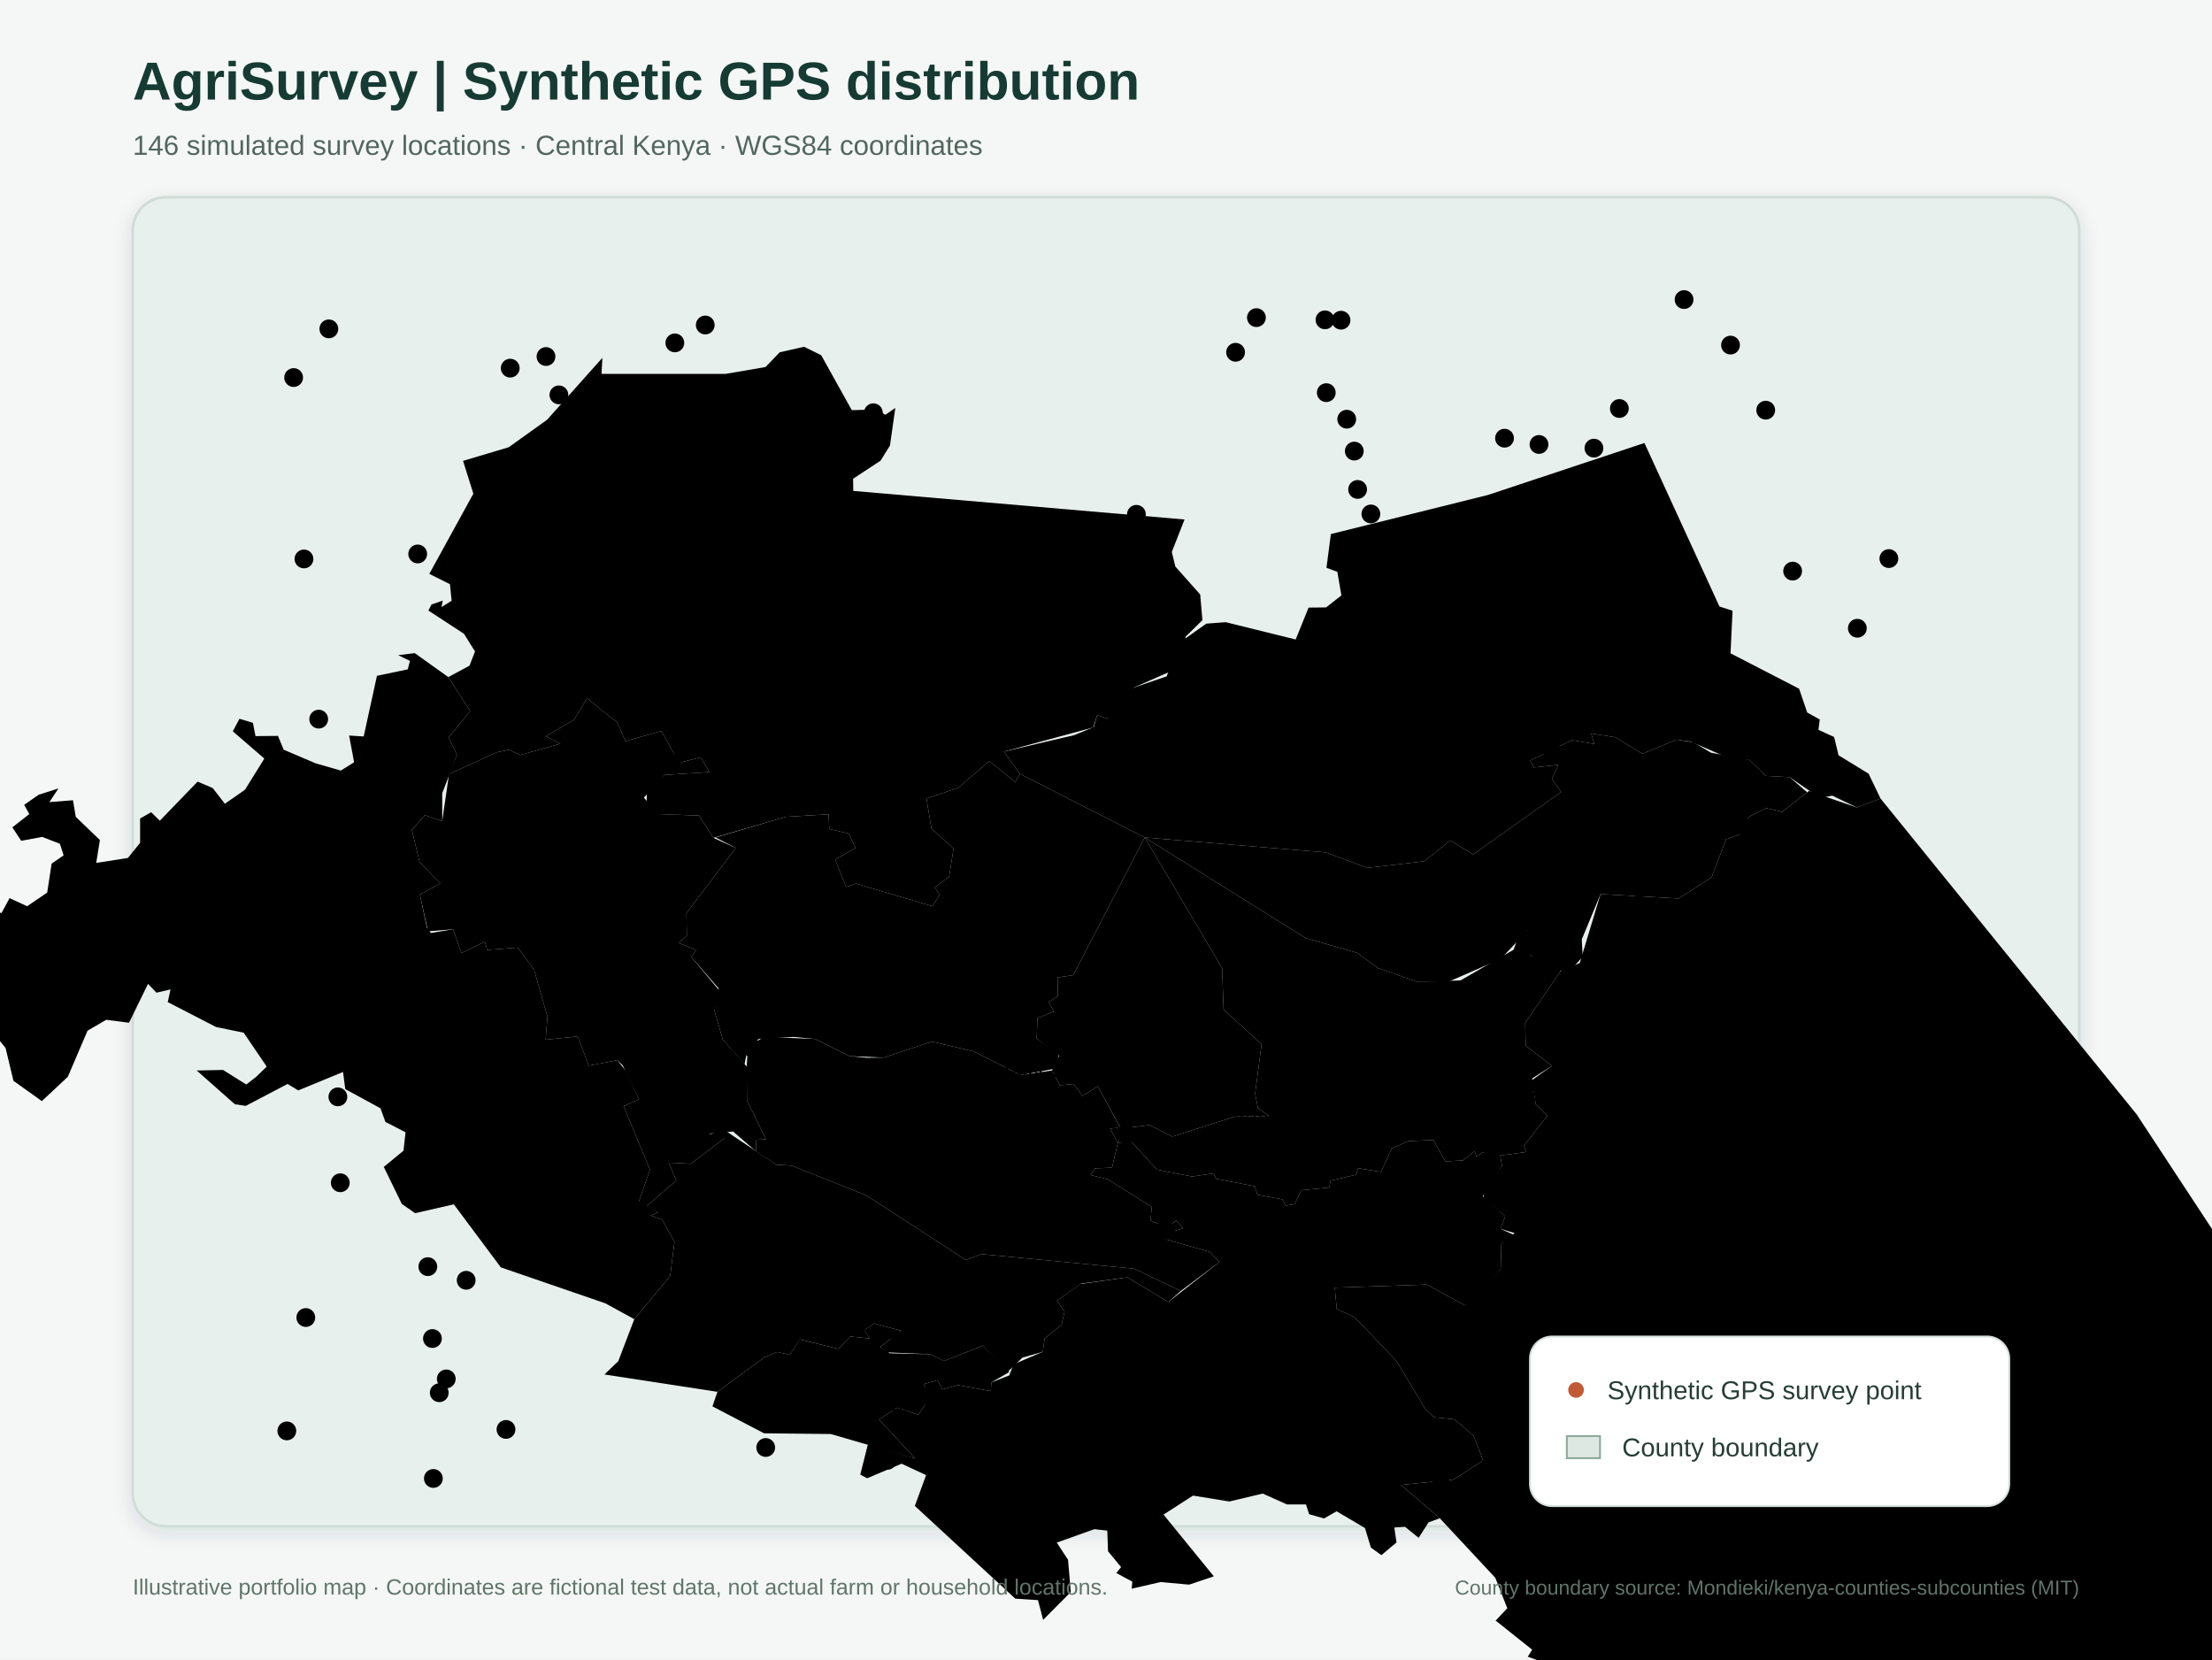
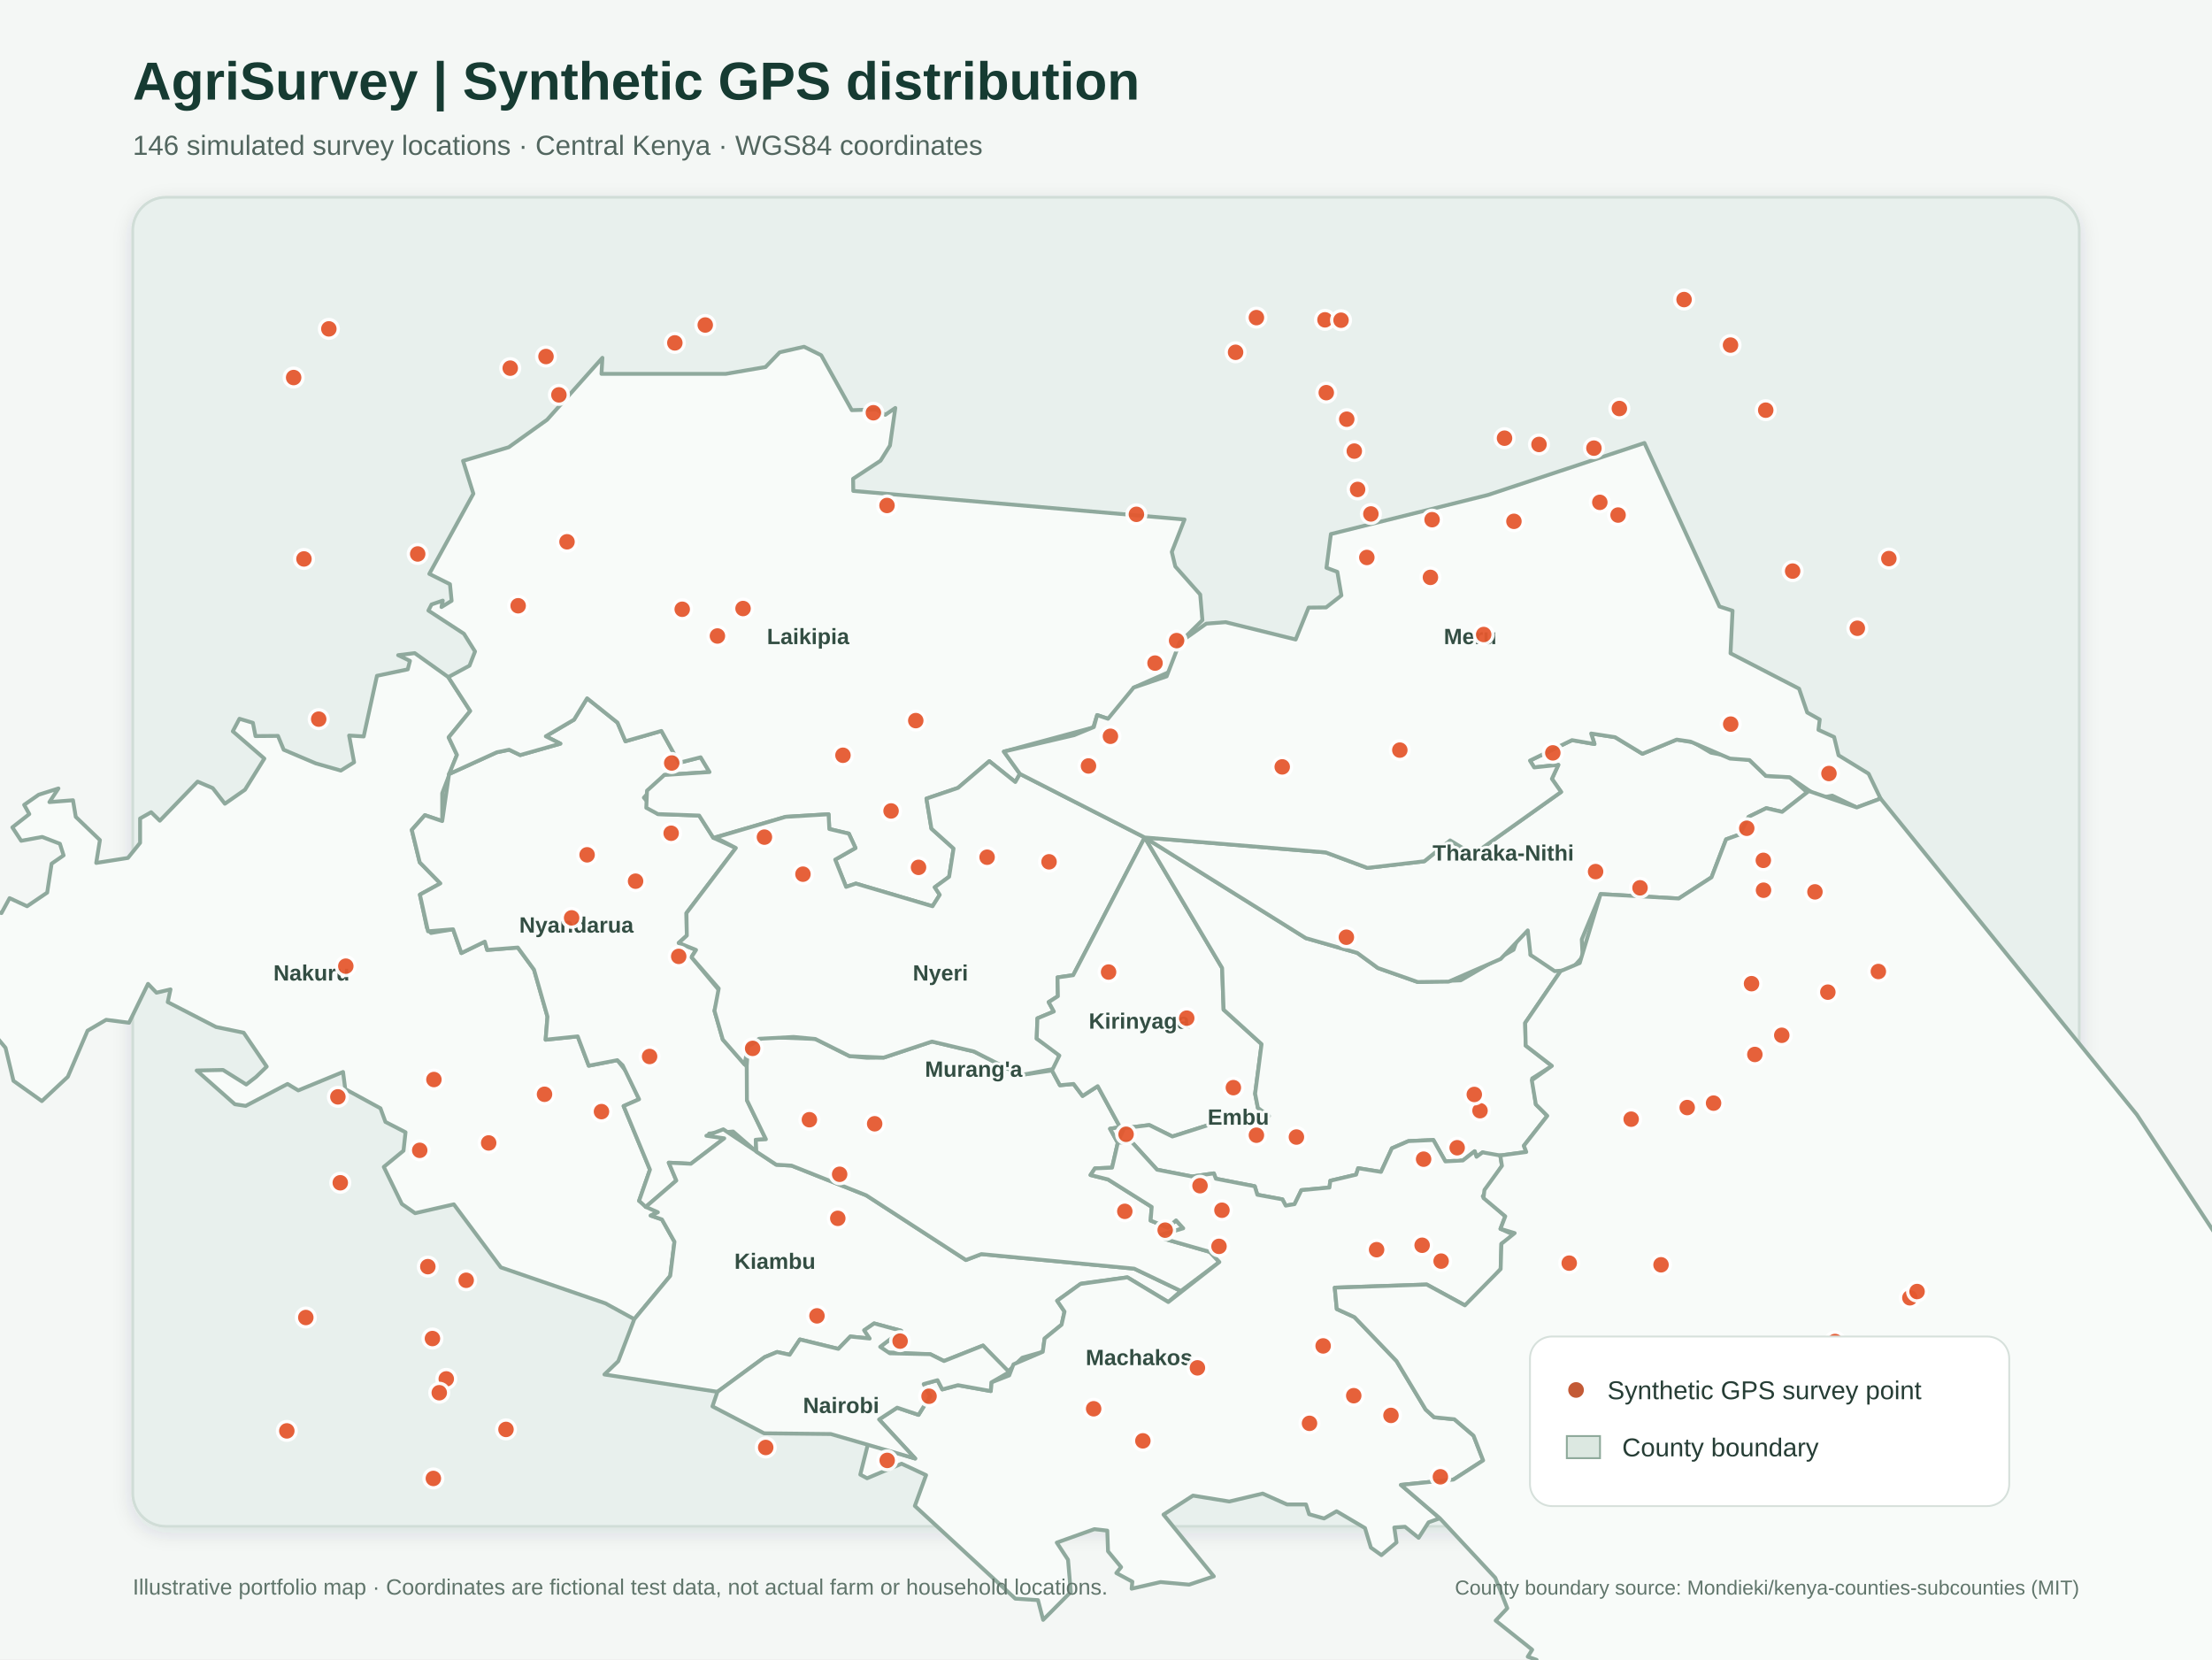
<svg xmlns="http://www.w3.org/2000/svg" width="1200" height="900" viewBox="0 0 1200 900" role="img" aria-labelledby="title desc">
+   <style>
+ .county{fill:#f8fbf9;stroke:#8fa99d;stroke-width:2.1;stroke-linejoin:round;stroke-linecap:round}
+ .county-label{font-family:Arial,sans-serif;font-size:12px;font-weight:700;fill:#334e43;text-anchor:middle;paint-order:stroke;stroke:#f8fbf9;stroke-width:3px;stroke-linejoin:round}
+ .marker{fill:#e4572e;stroke:#ffffff;stroke-width:1.8;opacity:.94}
+ </style>
  <defs>
    <filter id="shadow" x="-20%" y="-20%" width="140%" height="140%">
      <feDropShadow dx="0" dy="3" stdDeviation="5" flood-color="#102a43" flood-opacity=".12" />
    </filter>
  </defs>
  <rect width="1200" height="900" fill="#f4f7f5" />
  <text x="72" y="54" font-family="Arial,sans-serif" font-size="29" font-weight="700" fill="#163b32">AgriSurvey | Synthetic GPS distribution</text>
  <text x="72" y="84" font-family="Arial,sans-serif" font-size="15" fill="#52665f">146 simulated survey locations · Central Kenya · WGS84 coordinates</text>
  <rect x="72" y="107" width="1056" height="721" rx="18" fill="#e8f0ed" stroke="#d0ddd7" stroke-width="1.5" filter="url(#shadow)" />
  <g transform="translate(0,35)">
    <path d="M-37.9,484.3 L-59.3,458.7 L-19.6,450.3 L-17.9,447.4 L-2.4,453.6 L-3.5,459.1 L0.8,460.3 L5.2,452.2 L14.7,456.6 L25.6,449.2 L28.0,433.5 L34.5,429.0 L32.5,422.7 L22.9,419.0 L11.5,421.1 L6.7,413.8 L15.9,406.6 L13.1,401.6 L21.0,396.1 L31.7,392.7 L26.8,400.1 L39.6,399.1 L41.1,408.1 L54.2,420.7 L52.2,433.1 L69.4,430.4 L76.0,422.2 L76.0,409.0 L82.0,405.6 L86.7,410.2 L107.2,389.0 L115.4,392.5 L122.0,401.0 L132.9,393.4 L143.4,376.5 L126.3,361.7 L129.9,354.9 L137.2,357.1 L138.6,364.3 L150.8,364.2 L153.9,371.7 L171.3,379.1 L184.9,383.0 L192.1,378.5 L189.4,364.0 L197.3,364.5 L204.5,331.6 L221.2,328.1 L222.4,323.5 L216.0,320.4 L225.0,319.3 L243.2,332.3 L255.1,350.7 L243.4,365.0 L247.9,374.5 L239.9,395.3 L239.9,410.4 L230.5,407.2 L223.4,415.2 L227.7,432.8 L238.9,444.2 L227.8,450.3 L231.6,468.3 L233.8,471.1 L245.8,469.1 L250.3,482.0 L263.0,475.8 L264.3,480.3 L280.9,479.0 L289.7,491.0 L297.0,516.5 L296.0,529.0 L313.4,527.2 L319.4,543.1 L334.9,540.1 L339.7,546.2 L346.7,561.3 L338.3,565.0 L352.6,599.5 L346.7,616.4 L356.9,622.6 L353.0,624.4 L359.1,626.5 L365.9,638.6 L363.6,657.1 L344.1,680.6 L328.4,672.0 L271.7,652.5 L246.2,618.3 L225.2,623.1 L218.0,618.1 L208.2,598.0 L218.9,589.2 L220.0,579.2 L209.1,573.6 L206.4,566.2 L187.3,555.8 L186.1,546.5 L161.8,556.5 L156.0,553.0 L133.3,564.9 L127.4,564.0 L106.7,545.7 L121.0,545.4 L133.6,553.3 L138.9,549.2 L144.7,543.6 L132.2,525.2 L117.2,522.1 L91.0,508.6 L92.5,501.7 L84.9,503.5 L80.3,498.7 L70.0,519.8 L57.6,518.2 L47.5,524.1 L36.8,549.1 L22.7,562.3 L7.3,551.3 L3.0,533.4 L-37.9,484.3 Z" class="county" />
    <path d="M243.6,384.9 L269.5,373.1 L276.2,371.7 L282.2,374.6 L304.0,368.4 L296.1,364.4 L311.4,355.4 L318.5,343.8 L335.0,357.0 L339.3,367.1 L358.8,361.5 L368.4,378.8 L380.1,375.8 L384.9,383.8 L360.4,385.4 L349.3,397.7 L356.9,406.6 L379.3,407.4 L387.0,419.5 L399.2,425.0 L372.4,460.3 L372.6,472.5 L368.2,476.5 L377.6,480.3 L375.1,484.2 L390.6,502.8 L387.6,513.3 L392.1,528.9 L405.6,544.1 L405.2,561.8 L415.5,583.0 L410.0,583.3 L410.3,589.7 L397.7,578.8 L384.7,579.9 L392.9,582.5 L374.8,596.3 L362.8,595.7 L366.9,605.4 L350.3,619.7 L346.7,616.4 L352.6,599.5 L338.3,565.0 L346.7,561.3 L337.8,542.9 L334.9,540.1 L319.4,543.1 L313.4,527.2 L296.0,529.0 L297.0,516.5 L289.7,491.0 L280.9,479.0 L264.3,480.3 L263.0,475.8 L250.3,482.0 L245.8,469.1 L232.2,470.2 L227.8,450.3 L238.9,444.2 L227.7,432.8 L223.4,415.2 L230.5,407.2 L239.9,410.4 L243.6,384.9 Z" class="county" />
    <path d="M243.2,332.3 L255.1,350.7 L243.4,365.0 L247.9,374.5 L243.6,384.9 L269.5,373.1 L276.2,371.7 L282.2,374.6 L304.0,368.4 L296.1,364.4 L311.4,355.4 L318.5,343.8 L335.0,357.0 L339.3,367.1 L358.8,361.5 L368.4,378.8 L380.1,375.8 L384.9,383.8 L360.4,385.4 L351.0,393.9 L350.6,403.2 L356.9,406.6 L379.3,407.4 L387.0,419.5 L426.2,408.1 L449.5,406.7 L449.9,414.7 L460.5,417.2 L464.1,425.0 L453.1,431.3 L459.0,446.1 L464.3,444.3 L505.9,456.6 L509.8,450.4 L507.1,446.3 L514.9,440.6 L517.3,425.3 L505.3,414.5 L502.6,398.2 L519.7,392.4 L536.7,377.9 L550.8,389.2 L553.3,384.8 L544.6,372.7 L593.1,359.6 L595.2,352.9 L601.1,354.9 L611.3,346.4 L615.0,338.0 L635.5,329.0 L640.0,313.5 L652.3,301.4 L651.1,287.5 L637.6,272.3 L635.7,264.4 L642.6,246.8 L462.9,231.3 L462.8,224.7 L477.7,214.9 L482.8,206.7 L485.7,186.3 L480.3,190.0 L475.4,187.1 L462.1,187.5 L445.5,157.7 L436.2,153.1 L423.0,156.1 L415.3,164.1 L393.7,167.8 L326.3,167.8 L326.8,159.1 L296.8,192.7 L276.0,207.6 L251.2,215.0 L256.8,232.8 L232.9,276.3 L244.1,281.9 L245.0,290.9 L239.5,294.3 L240.2,290.8 L234.1,292.9 L232.4,296.2 L251.7,308.8 L257.7,318.4 L254.7,326.1 L243.2,332.3 Z" class="county" />
    <path d="M344.1,680.6 L335.4,703.4 L327.9,710.6 L389.2,720.0 L414.8,701.2 L421.6,698.4 L428.4,699.9 L434.0,691.6 L454.8,696.7 L461.3,690.0 L471.8,691.1 L468.9,686.6 L474.2,682.9 L488.9,686.9 L477.5,695.6 L481.4,698.6 L504.7,699.6 L512.1,703.3 L533.3,694.9 L546.5,709.3 L554.6,701.5 L565.7,698.3 L566.7,691.1 L575.9,683.6 L577.5,676.5 L573.5,670.6 L586.5,661.3 L611.6,657.9 L633.8,671.3 L640.6,665.3 L615.3,653.2 L532.4,645.3 L524.0,648.5 L469.9,613.4 L429.4,597.3 L421.1,596.8 L392.4,577.6 L383.2,581.1 L392.9,582.5 L374.8,596.3 L362.8,595.7 L366.9,605.4 L350.3,619.7 L356.9,622.6 L353.0,624.4 L359.1,626.5 L365.9,638.6 L363.6,657.1 L344.1,680.6 Z" class="county" />
    <path d="M405.1,543.1 L405.2,561.8 L415.5,583.0 L410.0,583.3 L410.3,589.7 L421.1,596.8 L429.4,597.3 L469.9,613.4 L524.0,648.5 L532.4,645.3 L615.3,653.2 L640.6,665.3 L661.5,649.6 L656.3,644.1 L631.9,637.1 L630.0,634.8 L641.9,631.3 L638.0,627.0 L633.5,630.9 L624.2,627.1 L624.8,619.7 L601.1,604.8 L591.6,602.4 L594.0,598.8 L603.3,598.4 L606.4,584.9 L602.2,577.3 L607.6,576.5 L595.5,554.2 L587.3,559.5 L582.4,553.0 L575.0,553.7 L570.7,545.7 L553.6,548.2 L528.4,535.4 L505.6,530.0 L479.4,538.7 L470.2,538.8 L460.9,537.9 L442.3,528.6 L414.5,527.5 L405.8,532.6 L405.1,543.1 Z" class="county" />
    <path d="M388.2,419.3 L426.2,408.1 L449.5,406.7 L449.9,414.7 L460.5,417.2 L464.1,425.0 L453.1,431.3 L459.0,446.1 L464.3,444.3 L505.9,456.6 L509.8,450.4 L507.1,446.3 L514.9,440.6 L517.3,425.3 L505.3,414.5 L502.6,398.2 L519.7,392.4 L536.7,377.9 L550.8,389.2 L553.3,384.8 L621.0,419.3 L582.2,494.0 L573.7,495.2 L573.9,505.4 L568.9,508.6 L571.7,513.7 L562.8,517.4 L562.4,528.4 L574.5,536.8 L572.9,544.6 L553.6,548.2 L528.4,535.4 L505.6,530.0 L479.4,538.7 L460.9,537.9 L442.3,528.6 L430.5,527.5 L411.8,528.5 L405.8,532.6 L403.9,542.4 L392.1,528.9 L387.6,513.3 L389.9,501.2 L375.1,484.2 L377.6,480.3 L368.2,476.5 L372.6,472.5 L372.4,460.3 L399.2,425.0 L388.2,419.3 Z" class="county" />
    <path d="M570.7,545.7 L575.0,553.7 L582.4,553.0 L587.3,559.5 L595.5,554.2 L607.6,576.4 L602.2,577.3 L606.4,584.9 L609.7,577.0 L623.5,575.3 L636.0,581.5 L670.0,570.7 L688.4,570.4 L682.4,566.0 L680.9,558.3 L684.4,531.4 L663.8,512.7 L663.0,490.1 L621.0,419.3 L582.2,494.0 L573.7,495.2 L573.9,505.4 L568.9,508.6 L571.7,513.7 L562.8,517.4 L562.4,528.4 L574.7,537.6 L570.7,545.7 Z" class="county" />
    <path d="M606.4,584.9 L613.8,584.3 L627.7,599.5 L646.7,603.2 L658.5,601.5 L659.6,604.4 L680.7,608.5 L682.1,613.1 L695.7,615.6 L697.5,619.0 L702.3,618.2 L706.0,610.6 L721.2,609.2 L721.7,605.5 L735.7,602.2 L736.8,598.7 L749.2,600.7 L755.1,587.9 L764.1,584.0 L777.6,583.4 L784.1,595.0 L793.6,594.5 L800.0,589.5 L801.0,592.5 L804.3,590.1 L810.2,592.3 L828.0,589.9 L826.7,586.5 L839.4,570.3 L833.2,564.1 L831.2,550.0 L841.9,543.2 L827.7,532.2 L827.4,519.9 L846.6,491.8 L830.3,483.0 L831.5,472.0 L828.8,469.7 L824.2,471.7 L821.1,480.2 L792.4,496.8 L769.1,497.7 L747.5,490.1 L736.3,481.9 L708.4,473.9 L621.0,419.3 L663.0,490.1 L663.8,512.7 L684.4,531.4 L680.9,558.3 L682.4,566.0 L688.4,570.4 L670.0,570.7 L636.0,581.5 L623.5,575.3 L609.7,577.0 L606.4,584.9 Z" class="county" />
    <path d="M621.0,419.3 L719.2,427.4 L741.8,435.8 L772.7,432.2 L786.7,420.9 L799.2,428.5 L846.9,394.6 L841.9,387.5 L845.4,379.9 L832.3,381.3 L830.0,377.6 L852.8,366.5 L865.0,368.6 L863.2,362.9 L876.2,364.9 L891.0,373.9 L909.6,366.2 L918.7,367.7 L928.2,373.3 L949.1,377.3 L958.0,385.9 L970.9,386.6 L980.4,394.8 L966.8,405.4 L958.2,403.4 L948.6,408.1 L943.9,417.6 L936.4,420.3 L928.5,440.9 L910.7,452.4 L868.3,450.0 L858.1,474.6 L858.6,484.0 L852.1,491.2 L843.4,491.8 L830.3,483.0 L828.8,469.7 L814.1,485.2 L785.9,497.5 L769.1,497.7 L747.5,490.1 L736.3,481.9 L708.4,473.9 L621.0,419.3 Z" class="county" />
    <path d="M553.3,384.8 L621.0,419.3 L719.2,427.4 L741.8,435.8 L772.7,432.2 L786.7,420.9 L799.2,428.5 L846.9,394.6 L841.9,387.5 L845.4,379.9 L832.3,381.3 L830.0,377.6 L852.8,366.5 L865.0,368.6 L863.2,362.9 L876.2,364.9 L891.0,373.9 L909.6,366.2 L917.1,367.3 L938.5,376.5 L949.1,377.3 L958.0,385.9 L970.9,386.6 L987.3,397.9 L994.0,396.6 L1007.3,403.0 L1020.2,398.2 L1013.7,384.7 L997.4,374.7 L995.0,364.8 L986.5,360.9 L987.2,355.3 L980.4,351.5 L976.0,338.6 L938.8,319.4 L939.9,296.3 L932.8,294.0 L892.1,205.3 L807.2,233.5 L722.0,254.7 L719.6,273.0 L725.5,275.2 L727.7,288.0 L719.4,294.5 L709.9,294.6 L702.9,311.9 L664.9,302.5 L654.4,303.3 L640.0,313.5 L632.9,331.9 L615.0,338.0 L601.1,354.9 L595.2,352.9 L593.4,359.4 L582.7,363.8 L544.6,372.7 L553.3,384.8 Z" class="county" />
    <path d="M470.9,748.2 L496.5,756.2 L476.9,735.0 L486.7,728.6 L498.3,732.5 L504.6,722.4 L501.1,715.8 L508.6,713.7 L511.2,718.7 L519.7,716.4 L537.5,719.6 L537.8,714.9 L547.5,711.1 L549.8,705.1 L565.7,698.3 L566.7,691.1 L575.9,683.6 L577.5,676.5 L573.5,670.6 L586.1,661.5 L611.6,657.9 L633.8,671.3 L661.5,649.6 L656.3,644.1 L631.9,637.1 L630.0,634.8 L641.9,631.3 L638.0,627.0 L633.5,630.9 L624.2,627.1 L624.8,619.7 L601.1,604.8 L591.6,602.4 L594.0,598.8 L603.3,598.4 L606.4,584.9 L613.8,584.3 L627.7,599.5 L646.7,603.2 L658.5,601.5 L659.6,604.4 L680.7,608.5 L682.1,613.1 L695.7,615.6 L697.5,619.0 L702.3,618.2 L706.0,610.6 L721.2,609.2 L721.7,605.5 L735.7,602.2 L736.8,598.7 L749.2,600.7 L755.1,587.9 L764.1,584.0 L777.6,583.4 L784.1,595.0 L793.6,594.5 L800.0,589.5 L801.0,592.5 L804.3,590.1 L813.9,591.8 L814.8,597.4 L804.4,613.9 L816.6,624.8 L814.0,631.6 L821.8,635.1 L814.5,639.7 L814.1,653.4 L798.4,671.3 L794.7,673.1 L774.0,661.8 L724.1,663.5 L725.2,675.1 L734.8,679.5 L757.6,703.3 L773.4,729.6 L778.0,733.8 L789.0,734.9 L799.4,743.8 L804.6,757.2 L788.5,767.6 L760.0,770.5 L781.1,788.6 L775.0,790.8 L769.6,799.2 L762.2,793.2 L756.4,793.6 L757.6,801.7 L749.4,808.6 L743.7,804.5 L740.5,793.9 L725.1,784.8 L718.3,788.7 L710.2,786.4 L708.5,781.1 L698.2,781.1 L685.0,775.2 L666.9,779.5 L647.2,776.3 L631.2,786.6 L658.5,820.1 L645.1,824.6 L629.6,823.2 L613.9,826.8 L614.3,823.0 L605.6,818.3 L608.2,815.1 L601.1,806.5 L600.7,795.3 L593.7,794.5 L573.3,801.8 L579.4,811.1 L580.9,828.6 L565.9,843.7 L563.1,833.0 L550.8,832.2 L496.3,781.9 L502.4,765.2 L489.1,759.0 L470.4,766.9 L466.7,764.9 L470.9,748.2 Z" class="county" />
    <path d="M781.1,788.6 L811.2,820.9 L817.7,837.4 L811.4,844.1 L831.2,859.9 L828.8,863.7 L833.6,865.4 L835.8,875.8 L840.3,876.5 L837.3,884.4 L848.2,910.4 L853.6,914.4 L853.1,936.1 L857.1,944.8 L876.5,939.9 L886.9,945.6 L896.9,969.7 L909.7,976.6 L911.5,983.1 L937.7,990.1 L945.8,994.5 L949.8,1005.9 L959.7,1011.3 L967.9,1011.3 L973.2,1027.3 L981.9,1032.6 L985.3,1044.4 L991.3,1046.4 L991.3,1054.3 L1024.9,1106.8 L1019.9,1113.3 L1023.4,1123.3 L1046.7,1150.9 L1056.0,1155.7 L1088.1,1161.0 L1088.5,1164.1 L1100.3,1165.6 L1108.9,1172.4 L1124.2,1170.6 L1147.4,1173.6 L1160.4,1176.3 L1156.5,1177.9 L1158.6,1180.1 L1179.4,1177.3 L1191.0,1172.2 L1219.6,1172.6 L1237.6,1167.8 L1255.9,1172.9 L1093.8,1008.9 L1119.4,1008.4 L1135.0,996.4 L1151.3,994.0 L1155.5,990.5 L1233.6,879.1 L1214.1,823.9 L1228.3,818.0 L1215.0,654.5 L1159.2,569.6 L1020.2,398.2 L1007.3,403.0 L981.3,394.1 L966.8,405.4 L958.2,403.4 L948.6,408.1 L943.9,417.6 L936.4,420.3 L928.5,440.9 L910.7,452.4 L868.3,450.0 L857.0,487.4 L846.6,491.8 L827.4,519.9 L827.7,532.2 L841.9,543.2 L831.0,551.0 L833.2,564.1 L839.4,570.3 L826.7,586.5 L828.0,589.9 L813.9,591.8 L814.8,597.4 L805.3,610.5 L804.8,614.9 L816.6,624.8 L814.0,631.6 L821.7,633.9 L814.5,639.7 L814.1,653.4 L794.7,673.1 L774.0,661.8 L724.1,663.5 L725.2,675.1 L734.8,679.5 L757.6,703.3 L773.4,729.6 L778.0,733.8 L789.0,734.9 L799.4,743.8 L804.6,757.2 L788.5,767.6 L760.0,770.5 L781.1,788.6 Z" class="county" />
    <path d="M389.2,720.0 L386.5,727.9 L414.5,742.5 L450.7,742.9 L496.5,756.2 L476.9,735.0 L486.7,728.6 L498.3,732.5 L504.6,722.4 L501.1,715.8 L508.6,713.7 L511.2,718.7 L519.7,716.4 L537.5,719.6 L537.8,714.9 L547.5,709.3 L533.3,694.9 L512.1,703.3 L504.7,699.6 L482.7,699.1 L477.5,695.6 L488.9,686.9 L474.2,682.9 L468.8,686.6 L471.8,691.1 L461.3,690.0 L454.8,696.7 L433.9,691.6 L428.4,699.9 L421.6,698.4 L414.8,701.2 L389.2,720.0 Z" class="county" />
  </g>
  <g transform="translate(0,35)">
    <text class="county-label" x="169.0" y="496.9">Nakuru</text>
    <text class="county-label" x="312.7" y="470.9">Nyandarua</text>
    <text class="county-label" x="438.4" y="314.4">Laikipia</text>
    <text class="county-label" x="420.4" y="653.3">Kiambu</text>
    <text class="county-label" x="528.2" y="549.1">Murang'a</text>
    <text class="county-label" x="510.2" y="496.9">Nyeri</text>
    <text class="county-label" x="618.0" y="523.0">Kirinyaga</text>
    <text class="county-label" x="671.8" y="575.1">Embu</text>
    <text class="county-label" x="815.5" y="431.8">Tharaka-Nithi</text>
    <text class="county-label" x="797.6" y="314.4">Meru</text>
    <text class="county-label" x="618.0" y="705.5">Machakos</text>
    <text class="county-label" x="905.3" y="718.5">Kitui</text>
    <text class="county-label" x="456.3" y="731.5">Nairobi</text>
  </g>
  <g transform="translate(0,35)">
    <circle class="marker" cx="966.6" cy="526.6" r="5.1" />
    <circle class="marker" cx="366.1" cy="151.0" r="5.1" />
    <circle class="marker" cx="281.1" cy="293.6" r="5.1" />
    <circle class="marker" cx="590.5" cy="380.5" r="5.1" />
    <circle class="marker" cx="1036.1" cy="669.0" r="5.1" />
    <circle class="marker" cx="754.6" cy="732.8" r="5.1" />
    <circle class="marker" cx="834.9" cy="206.1" r="5.1" />
    <circle class="marker" cx="364.4" cy="378.9" r="5.1" />
    <circle class="marker" cx="804.9" cy="309.2" r="5.1" />
    <circle class="marker" cx="481.3" cy="757.2" r="5.1" />
    <circle class="marker" cx="718.8" cy="138.5" r="5.1" />
    <circle class="marker" cx="632.1" cy="632.3" r="5.1" />
    <circle class="marker" cx="232.1" cy="652.1" r="5.1" />
    <circle class="marker" cx="901.1" cy="651.1" r="5.1" />
    <circle class="marker" cx="439.1" cy="572.4" r="5.1" />
    <circle class="marker" cx="318.5" cy="428.7" r="5.1" />
    <circle class="marker" cx="187.6" cy="489.1" r="5.1" />
    <circle class="marker" cx="681.6" cy="580.8" r="5.1" />
    <circle class="marker" cx="759.4" cy="371.9" r="5.1" />
    <circle class="marker" cx="165.9" cy="679.7" r="5.1" />
    <circle class="marker" cx="610.9" cy="580.3" r="5.1" />
    <circle class="marker" cx="730.4" cy="473.4" r="5.1" />
    <circle class="marker" cx="307.6" cy="258.9" r="5.1" />
    <circle class="marker" cx="771.5" cy="640.5" r="5.1" />
    <circle class="marker" cx="498.3" cy="435.5" r="5.1" />
    <circle class="marker" cx="992.2" cy="384.6" r="5.1" />
    <circle class="marker" cx="274.5" cy="740.4" r="5.1" />
    <circle class="marker" cx="457.3" cy="374.7" r="5.1" />
    <circle class="marker" cx="252.9" cy="659.5" r="5.1" />
    <circle class="marker" cx="981.4" cy="728.3" r="5.1" />
    <circle class="marker" cx="938.8" cy="152.2" r="5.1" />
    <circle class="marker" cx="382.6" cy="141.3" r="5.1" />
    <circle class="marker" cx="743.7" cy="243.8" r="5.1" />
    <circle class="marker" cx="884.9" cy="572.1" r="5.1" />
    <circle class="marker" cx="649.6" cy="707.0" r="5.1" />
    <circle class="marker" cx="626.6" cy="324.7" r="5.1" />
    <circle class="marker" cx="368.2" cy="483.8" r="5.1" />
    <circle class="marker" cx="234.6" cy="691.1" r="5.1" />
    <circle class="marker" cx="956.7" cy="447.9" r="5.1" />
    <circle class="marker" cx="959.6" cy="748.2" r="5.1" />
    <circle class="marker" cx="719.5" cy="178.0" r="5.1" />
    <circle class="marker" cx="455.5" cy="602.0" r="5.1" />
    <circle class="marker" cx="802.9" cy="567.5" r="5.1" />
    <circle class="marker" cx="956.6" cy="431.7" r="5.1" />
    <circle class="marker" cx="947.6" cy="414.3" r="5.1" />
    <circle class="marker" cx="851.3" cy="650.2" r="5.1" />
    <circle class="marker" cx="727.5" cy="138.7" r="5.1" />
    <circle class="marker" cx="226.6" cy="265.5" r="5.1" />
    <circle class="marker" cx="296.2" cy="158.4" r="5.1" />
    <circle class="marker" cx="957.9" cy="187.5" r="5.1" />
    <circle class="marker" cx="695.6" cy="381.0" r="5.1" />
    <circle class="marker" cx="159.3" cy="169.8" r="5.1" />
    <circle class="marker" cx="242.1" cy="713.0" r="5.1" />
    <circle class="marker" cx="746.8" cy="642.9" r="5.1" />
    <circle class="marker" cx="155.6" cy="741.2" r="5.1" />
    <circle class="marker" cx="295.4" cy="558.6" r="5.1" />
    <circle class="marker" cx="643.8" cy="517.3" r="5.1" />
    <circle class="marker" cx="772.3" cy="593.8" r="5.1" />
    <circle class="marker" cx="736.5" cy="230.5" r="5.1" />
    <circle class="marker" cx="352.4" cy="538.1" r="5.1" />
    <circle class="marker" cx="790.5" cy="587.6" r="5.1" />
    <circle class="marker" cx="364.1" cy="417.0" r="5.1" />
    <circle class="marker" cx="443.2" cy="678.8" r="5.1" />
    <circle class="marker" cx="821.3" cy="247.8" r="5.1" />
    <circle class="marker" cx="734.4" cy="722.1" r="5.1" />
    <circle class="marker" cx="913.6" cy="127.5" r="5.1" />
    <circle class="marker" cx="741.5" cy="267.4" r="5.1" />
    <circle class="marker" cx="661.3" cy="641.1" r="5.1" />
    <circle class="marker" cx="235.1" cy="767.0" r="5.1" />
    <circle class="marker" cx="481.2" cy="239.2" r="5.1" />
    <circle class="marker" cx="389.2" cy="310.0" r="5.1" />
    <circle class="marker" cx="370.1" cy="295.5" r="5.1" />
    <circle class="marker" cx="1024.7" cy="268.0" r="5.1" />
    <circle class="marker" cx="504.0" cy="722.4" r="5.1" />
    <circle class="marker" cx="952.0" cy="537.0" r="5.1" />
    <circle class="marker" cx="717.8" cy="695.1" r="5.1" />
    <circle class="marker" cx="864.7" cy="208.1" r="5.1" />
    <circle class="marker" cx="602.4" cy="364.4" r="5.1" />
    <circle class="marker" cx="669.1" cy="555.0" r="5.1" />
    <circle class="marker" cx="593.3" cy="729.2" r="5.1" />
    <circle class="marker" cx="326.3" cy="568.0" r="5.1" />
    <circle class="marker" cx="799.8" cy="558.7" r="5.1" />
    <circle class="marker" cx="403.1" cy="295.1" r="5.1" />
    <circle class="marker" cx="172.9" cy="355.1" r="5.1" />
    <circle class="marker" cx="730.6" cy="192.4" r="5.1" />
    <circle class="marker" cx="310.1" cy="462.9" r="5.1" />
    <circle class="marker" cx="995.5" cy="692.7" r="5.1" />
    <circle class="marker" cx="1007.6" cy="305.8" r="5.1" />
    <circle class="marker" cx="972.5" cy="274.8" r="5.1" />
    <circle class="marker" cx="483.4" cy="404.9" r="5.1" />
    <circle class="marker" cx="164.9" cy="268.2" r="5.1" />
    <circle class="marker" cx="984.6" cy="448.8" r="5.1" />
    <circle class="marker" cx="535.5" cy="430.0" r="5.1" />
    <circle class="marker" cx="1019.0" cy="492.0" r="5.1" />
    <circle class="marker" cx="1016.3" cy="754.1" r="5.1" />
    <circle class="marker" cx="917.0" cy="700.3" r="5.1" />
    <circle class="marker" cx="415.4" cy="750.2" r="5.1" />
    <circle class="marker" cx="496.8" cy="355.9" r="5.1" />
    <circle class="marker" cx="915.3" cy="565.8" r="5.1" />
    <circle class="marker" cx="435.6" cy="439.2" r="5.1" />
    <circle class="marker" cx="303.2" cy="179.2" r="5.1" />
    <circle class="marker" cx="651.0" cy="608.2" r="5.1" />
    <circle class="marker" cx="991.6" cy="503.2" r="5.1" />
    <circle class="marker" cx="776.0" cy="278.2" r="5.1" />
    <circle class="marker" cx="662.9" cy="621.5" r="5.1" />
    <circle class="marker" cx="238.3" cy="720.5" r="5.1" />
    <circle class="marker" cx="703.3" cy="581.8" r="5.1" />
    <circle class="marker" cx="1040.0" cy="665.6" r="5.1" />
    <circle class="marker" cx="276.8" cy="164.7" r="5.1" />
    <circle class="marker" cx="616.5" cy="244.0" r="5.1" />
    <circle class="marker" cx="938.9" cy="357.8" r="5.1" />
    <circle class="marker" cx="816.2" cy="202.7" r="5.1" />
    <circle class="marker" cx="776.9" cy="246.9" r="5.1" />
    <circle class="marker" cx="781.8" cy="649.1" r="5.1" />
    <circle class="marker" cx="473.8" cy="188.9" r="5.1" />
    <circle class="marker" cx="414.7" cy="419.1" r="5.1" />
    <circle class="marker" cx="877.8" cy="244.4" r="5.1" />
    <circle class="marker" cx="878.5" cy="186.6" r="5.1" />
    <circle class="marker" cx="929.6" cy="563.4" r="5.1" />
    <circle class="marker" cx="971.1" cy="698.9" r="5.1" />
    <circle class="marker" cx="610.2" cy="622.1" r="5.1" />
    <circle class="marker" cx="601.4" cy="492.3" r="5.1" />
    <circle class="marker" cx="867.9" cy="237.5" r="5.1" />
    <circle class="marker" cx="734.7" cy="209.7" r="5.1" />
    <circle class="marker" cx="781.4" cy="766.1" r="5.1" />
    <circle class="marker" cx="865.6" cy="437.8" r="5.1" />
    <circle class="marker" cx="950.2" cy="498.6" r="5.1" />
    <circle class="marker" cx="454.5" cy="625.9" r="5.1" />
    <circle class="marker" cx="488.3" cy="692.5" r="5.1" />
    <circle class="marker" cx="235.4" cy="550.6" r="5.1" />
    <circle class="marker" cx="670.3" cy="156.1" r="5.1" />
    <circle class="marker" cx="183.3" cy="560.0" r="5.1" />
    <circle class="marker" cx="569.1" cy="432.5" r="5.1" />
    <circle class="marker" cx="638.3" cy="312.5" r="5.1" />
    <circle class="marker" cx="408.3" cy="533.7" r="5.1" />
    <circle class="marker" cx="681.6" cy="137.3" r="5.1" />
    <circle class="marker" cx="178.4" cy="143.4" r="5.1" />
    <circle class="marker" cx="184.6" cy="606.6" r="5.1" />
    <circle class="marker" cx="889.7" cy="446.6" r="5.1" />
    <circle class="marker" cx="474.5" cy="574.6" r="5.1" />
    <circle class="marker" cx="265.1" cy="585.0" r="5.1" />
    <circle class="marker" cx="620.0" cy="746.6" r="5.1" />
    <circle class="marker" cx="842.4" cy="373.4" r="5.1" />
    <circle class="marker" cx="344.8" cy="443.0" r="5.1" />
    <circle class="marker" cx="710.4" cy="737.1" r="5.1" />
    <circle class="marker" cx="227.7" cy="589.0" r="5.1" />
  </g>
  <g transform="translate(0,35)">
    <rect x="830" y="690" width="260" height="92" rx="12" fill="#ffffff" stroke="#d6e0db" />
    <circle cx="855" cy="719" r="5" fill="#c35a36" stroke="#fff" stroke-width="1.5" />
    <text x="872" y="724" font-family="Arial,sans-serif" font-size="14" fill="#263d35">Synthetic GPS survey point</text>
    <rect x="850" y="744" width="18" height="12" fill="#dce8e1" stroke="#8da99a" />
    <text x="880" y="755" font-family="Arial,sans-serif" font-size="14" fill="#263d35">County boundary</text>
  </g>
  <text x="72" y="865" font-family="Arial,sans-serif" font-size="12" fill="#60756b">Illustrative portfolio map · Coordinates are fictional test data, not actual farm or household locations.</text>
  <text x="1128" y="865" text-anchor="end" font-family="Arial,sans-serif" font-size="11" fill="#60756b">County boundary source: Mondieki/kenya-counties-subcounties (MIT)</text>
</svg>
